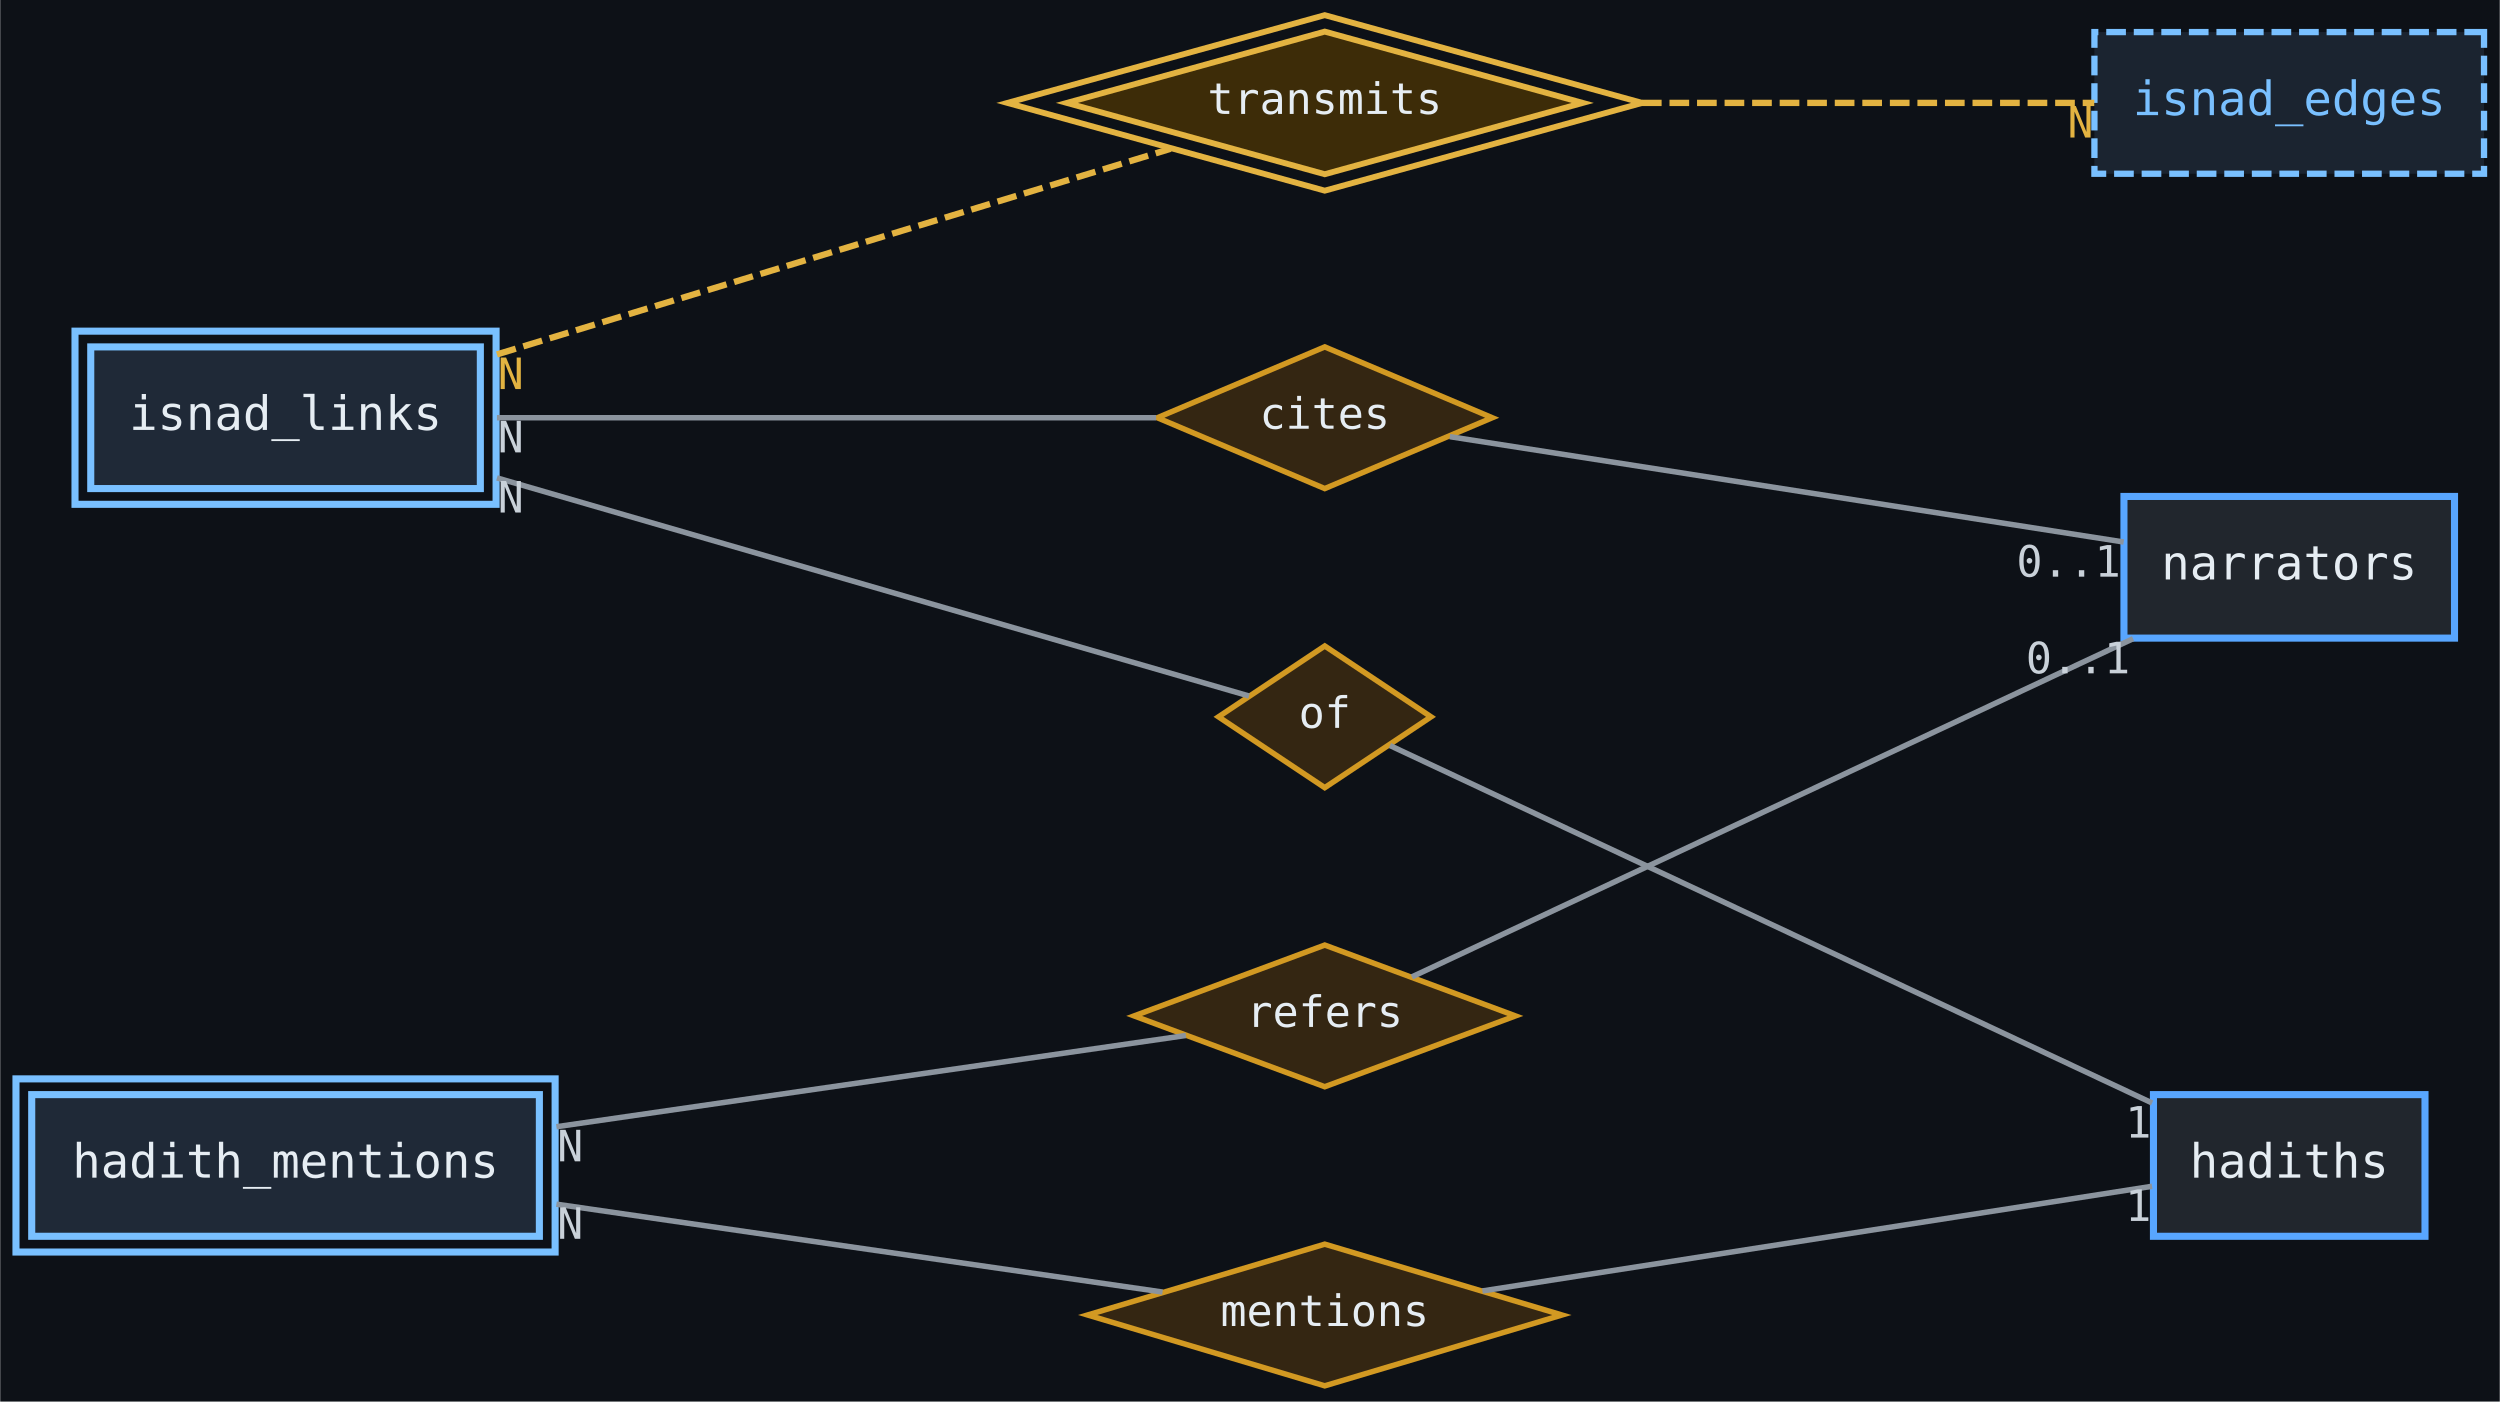
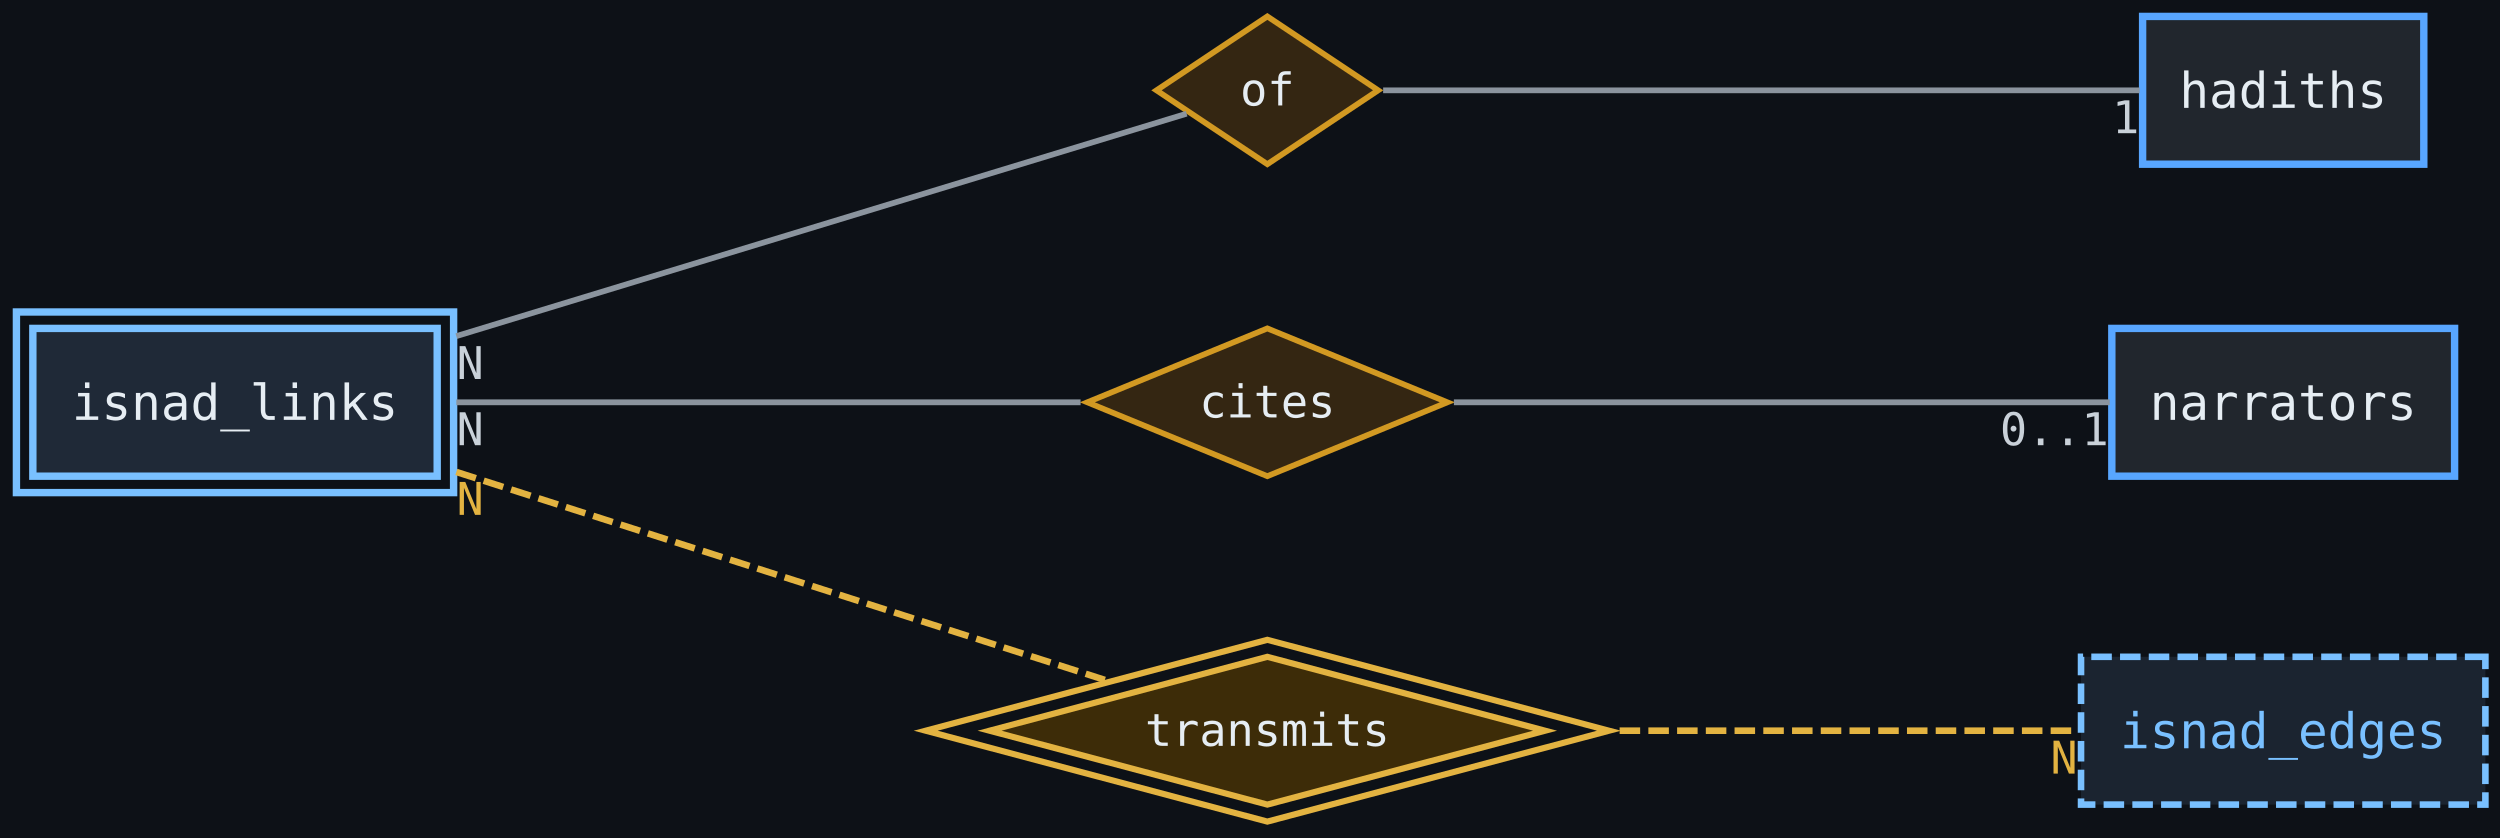
- <svg xmlns="http://www.w3.org/2000/svg" width="635pt" height="356pt" viewBox="0.00 0.00 635.15 356.15">
-   <g id="graph0" class="graph" transform="scale(1 1) rotate(0) translate(4 352.15)">
-     <polygon fill="#0d1117" stroke="transparent" points="-4,4 -4,-352.15 631.15,-352.15 631.15,4 -4,4" />
+ <svg xmlns="http://www.w3.org/2000/svg" width="609pt" height="204pt" viewBox="0.00 0.00 609.00 204.00">
+   <g id="graph0" class="graph" transform="scale(1 1) rotate(0) translate(4 200.14)">
+     <polygon fill="#0d1117" stroke="none" points="-4,4 -4,-200.14 605.44,-200.14 605.44,4 -4,4" />
    <g id="node1" class="node">
-       <polygon fill="#21262d" stroke="#58a6ff" stroke-width="1.8" points="612.15,-74 543.15,-74 543.15,-38 612.15,-38 612.15,-74" />
-       <text text-anchor="middle" x="577.65" y="-52.9" font-family="DejaVu Sans Mono" font-size="12.00" fill="#e6edf3">hadiths</text>
+       <polygon fill="#21262d" stroke="#58a6ff" stroke-width="1.8" points="586.44,-196.14 517.94,-196.14 517.94,-160.14 586.44,-160.14 586.44,-196.14" />
+       <text xml:space="preserve" text-anchor="middle" x="552.19" y="-173.86" font-family="DejaVu Sans Mono" font-size="12.00" fill="#e6edf3">hadiths</text>
    </g>
    <g id="node2" class="node">
-       <polygon fill="#21262d" stroke="#58a6ff" stroke-width="1.8" points="619.65,-226 535.65,-226 535.65,-190 619.65,-190 619.65,-226" />
-       <text text-anchor="middle" x="577.65" y="-204.9" font-family="DejaVu Sans Mono" font-size="12.00" fill="#e6edf3">narrators</text>
+       <polygon fill="#21262d" stroke="#58a6ff" stroke-width="1.8" points="593.94,-120.14 510.44,-120.14 510.44,-84.14 593.94,-84.14 593.94,-120.14" />
+       <text xml:space="preserve" text-anchor="middle" x="552.19" y="-97.86" font-family="DejaVu Sans Mono" font-size="12.00" fill="#e6edf3">narrators</text>
    </g>
    <g id="node3" class="node">
-       <polygon fill="#1f2937" stroke="#79c0ff" stroke-width="1.8" points="118,-264 19,-264 19,-228 118,-228 118,-264" />
-       <polygon fill="none" stroke="#79c0ff" stroke-width="1.8" points="122,-268 15,-268 15,-224 122,-224 122,-268" />
-       <text text-anchor="middle" x="68.5" y="-242.9" font-family="DejaVu Sans Mono" font-size="12.00" fill="#e6edf3">isnad_links</text>
+       <polygon fill="#1f2937" stroke="#79c0ff" stroke-width="1.8" points="102.5,-120.14 4,-120.14 4,-84.14 102.5,-84.14 102.5,-120.14" />
+       <polygon fill="none" stroke="#79c0ff" stroke-width="1.8" points="106.5,-124.14 0,-124.14 0,-80.14 106.5,-80.14 106.5,-124.14" />
+       <text xml:space="preserve" text-anchor="middle" x="53.25" y="-97.86" font-family="DejaVu Sans Mono" font-size="12.00" fill="#e6edf3">isnad_links</text>
+     </g>
+     <g id="node5" class="node">
+       <polygon fill="#342612" stroke="#d29922" stroke-width="1.4" points="304.72,-196.14 277.72,-178.14 304.72,-160.14 331.72,-178.14 304.72,-196.14" />
+       <text xml:space="preserve" text-anchor="middle" x="304.72" y="-174.44" font-family="DejaVu Sans Mono" font-size="11.00" fill="#e6edf3">of</text>
+     </g>
+     <g id="edge1" class="edge">
+       <path fill="none" stroke="#8b949e" stroke-width="1.4" d="M107.16,-118.26C162.94,-135.25 247.79,-161.1 285.06,-172.45" />
+       <text xml:space="preserve" text-anchor="middle" x="110.53" y="-107.81" font-family="DejaVu Sans Mono" font-size="11.00" fill="#c9d1d9">N</text>
    </g>
    <g id="node6" class="node">
-       <polygon fill="#342612" stroke="#d29922" stroke-width="1.4" points="332.57,-188 305.57,-170 332.57,-152 359.57,-170 332.57,-188" />
-       <text text-anchor="middle" x="332.57" y="-167.2" font-family="DejaVu Sans Mono" font-size="11.00" fill="#e6edf3">of</text>
+       <polygon fill="#342612" stroke="#d29922" stroke-width="1.4" points="304.72,-120.14 260.86,-102.14 304.72,-84.14 348.58,-102.14 304.72,-120.14" />
+       <text xml:space="preserve" text-anchor="middle" x="304.72" y="-98.44" font-family="DejaVu Sans Mono" font-size="11.00" fill="#e6edf3">cites</text>
    </g>
-     <g id="edge1" class="edge">
-       <path fill="none" stroke="#8b949e" stroke-width="1.4" d="M122.22,-230.71C181.41,-213.55 274.28,-186.62 313.32,-175.29" />
-       <text text-anchor="middle" x="125.72" y="-221.91" font-family="DejaVu Sans Mono" font-size="11.00" fill="#c9d1d9">N</text>
+     <g id="edge3" class="edge">
+       <path fill="none" stroke="#8b949e" stroke-width="1.4" d="M107.16,-102.14C152.35,-102.14 216.64,-102.14 259.23,-102.14" />
+       <text xml:space="preserve" text-anchor="middle" x="110.53" y="-91.69" font-family="DejaVu Sans Mono" font-size="11.00" fill="#c9d1d9">N</text>
    </g>
    <g id="node7" class="node">
-       <polygon fill="#342612" stroke="#d29922" stroke-width="1.4" points="332.57,-264 290.03,-246 332.57,-228 375.12,-246 332.57,-264" />
-       <text text-anchor="middle" x="332.57" y="-243.2" font-family="DejaVu Sans Mono" font-size="11.00" fill="#e6edf3">cites</text>
+       <polygon fill="#3d2c08" stroke="#e3b341" stroke-width="1.5" points="304.72,-40.14 237.06,-22.14 304.72,-4.14 372.38,-22.14 304.72,-40.14" />
+       <polygon fill="none" stroke="#e3b341" stroke-width="1.5" points="304.72,-44.28 221.5,-22.14 304.72,0 387.94,-22.14 304.72,-44.28" />
+       <text xml:space="preserve" text-anchor="middle" x="304.72" y="-18.44" font-family="DejaVu Sans Mono" font-size="11.00" fill="#e6edf3">transmits</text>
    </g>
-     <g id="edge3" class="edge">
-       <path fill="none" stroke="#8b949e" stroke-width="1.4" d="M122.22,-246C171.55,-246 244.26,-246 289.72,-246" />
-       <text text-anchor="middle" x="125.72" y="-237.2" font-family="DejaVu Sans Mono" font-size="11.00" fill="#c9d1d9">N</text>
-     </g>
-     <g id="node10" class="node">
-       <polygon fill="#3d2c08" stroke="#e3b341" stroke-width="1.5" points="332.57,-344.12 267.03,-326 332.57,-307.88 398.12,-326 332.57,-344.12" />
-       <polygon fill="none" stroke="#e3b341" stroke-width="1.5" points="332.57,-348.3 251.93,-326 332.57,-303.7 413.22,-326 332.57,-348.3" />
-       <text text-anchor="middle" x="332.57" y="-323.2" font-family="DejaVu Sans Mono" font-size="11.00" fill="#e6edf3">transmits</text>
-     </g>
-     <g id="edge9" class="edge">
-       <path fill="none" stroke="#e3b341" stroke-width="1.6" stroke-dasharray="5,2" d="M122.22,-262.09C172.89,-277.56 248.24,-300.56 293.38,-314.34" />
-       <text text-anchor="middle" x="125.72" y="-253.29" font-family="DejaVu Sans Mono" font-size="11.00" fill="#e3b341">N</text>
+     <g id="edge5" class="edge">
+       <path fill="none" stroke="#e3b341" stroke-width="1.6" stroke-dasharray="5,2" d="M107.16,-85.17C154.5,-69.99 222.78,-48.09 265.14,-34.51" />
+       <text xml:space="preserve" text-anchor="middle" x="110.53" y="-74.72" font-family="DejaVu Sans Mono" font-size="11.00" fill="#e3b341">N</text>
    </g>
    <g id="node4" class="node">
-       <polygon fill="#1f2937" stroke="#79c0ff" stroke-width="1.8" points="133,-74 4,-74 4,-38 133,-38 133,-74" />
-       <polygon fill="none" stroke="#79c0ff" stroke-width="1.8" points="137,-78 0,-78 0,-34 137,-34 137,-78" />
-       <text text-anchor="middle" x="68.5" y="-52.9" font-family="DejaVu Sans Mono" font-size="12.00" fill="#e6edf3">hadith_mentions</text>
-     </g>
-     <g id="node8" class="node">
-       <polygon fill="#342612" stroke="#d29922" stroke-width="1.4" points="332.57,-36 272.31,-18 332.57,0 392.83,-18 332.57,-36" />
-       <text text-anchor="middle" x="332.57" y="-15.2" font-family="DejaVu Sans Mono" font-size="11.00" fill="#e6edf3">mentions</text>
-     </g>
-     <g id="edge5" class="edge">
-       <path fill="none" stroke="#8b949e" stroke-width="1.4" d="M137.33,-46.16C186.17,-39.08 250.4,-29.77 291.35,-23.83" />
-       <text text-anchor="middle" x="140.83" y="-37.36" font-family="DejaVu Sans Mono" font-size="11.00" fill="#c9d1d9">N</text>
-     </g>
-     <g id="node9" class="node">
-       <polygon fill="#342612" stroke="#d29922" stroke-width="1.4" points="332.57,-112 284.13,-94 332.57,-76 381.02,-94 332.57,-112" />
-       <text text-anchor="middle" x="332.57" y="-91.2" font-family="DejaVu Sans Mono" font-size="11.00" fill="#e6edf3">refers</text>
-     </g>
-     <g id="edge7" class="edge">
-       <path fill="none" stroke="#8b949e" stroke-width="1.4" d="M137.33,-65.84C188.59,-73.27 256.83,-83.16 297.28,-89.03" />
-       <text text-anchor="middle" x="140.83" y="-57.04" font-family="DejaVu Sans Mono" font-size="11.00" fill="#c9d1d9">N</text>
-     </g>
-     <g id="node5" class="node">
-       <polygon fill="#1b2430" stroke="#79c0ff" stroke-width="1.6" stroke-dasharray="5,2" points="627.15,-344 528.15,-344 528.15,-308 627.15,-308 627.15,-344" />
-       <text text-anchor="middle" x="577.65" y="-322.9" font-family="DejaVu Sans Mono" font-size="12.00" fill="#79c0ff">isnad_edges</text>
+       <polygon fill="#1b2430" stroke="#79c0ff" stroke-width="1.6" stroke-dasharray="5,2" points="601.44,-40.14 502.94,-40.14 502.94,-4.14 601.44,-4.14 601.44,-40.14" />
+       <text xml:space="preserve" text-anchor="middle" x="552.19" y="-17.86" font-family="DejaVu Sans Mono" font-size="12.00" fill="#79c0ff">isnad_edges</text>
    </g>
    <g id="edge2" class="edge">
-       <path fill="none" stroke="#8b949e" stroke-width="1.4" d="M349.15,-162.7C387.92,-144.51 489.46,-96.89 542.8,-71.87" />
-       <text text-anchor="middle" x="539.3" y="-63.07" font-family="DejaVu Sans Mono" font-size="11.00" fill="#c9d1d9">1</text>
+       <path fill="none" stroke="#8b949e" stroke-width="1.4" d="M332.93,-178.14C377.99,-178.14 468.02,-178.14 517.2,-178.14" />
+       <text xml:space="preserve" text-anchor="middle" x="513.82" y="-167.69" font-family="DejaVu Sans Mono" font-size="11.00" fill="#c9d1d9">1</text>
    </g>
    <g id="edge4" class="edge">
-       <path fill="none" stroke="#8b949e" stroke-width="1.4" d="M364.36,-241.19C407.79,-234.4 487.16,-221.99 535.58,-214.42" />
-       <text text-anchor="middle" x="521.58" y="-205.62" font-family="DejaVu Sans Mono" font-size="11.00" fill="#c9d1d9">0..1</text>
+       <path fill="none" stroke="#8b949e" stroke-width="1.4" d="M350.17,-102.14C395.63,-102.14 465.67,-102.14 509.93,-102.14" />
+       <text xml:space="preserve" text-anchor="middle" x="496.43" y="-91.69" font-family="DejaVu Sans Mono" font-size="11.00" fill="#c9d1d9">0..1</text>
    </g>
    <g id="edge6" class="edge">
-       <path fill="none" stroke="#8b949e" stroke-width="1.4" d="M372.63,-24.11C419.73,-31.47 498.14,-43.73 542.79,-50.71" />
-       <text text-anchor="middle" x="539.29" y="-41.91" font-family="DejaVu Sans Mono" font-size="11.00" fill="#c9d1d9">1</text>
-     </g>
-     <g id="edge8" class="edge">
-       <path fill="none" stroke="#8b949e" stroke-width="1.4" d="M354.72,-103.92C395.61,-123.09 486.05,-165.51 537.97,-189.86" />
-       <text text-anchor="middle" x="523.97" y="-181.06" font-family="DejaVu Sans Mono" font-size="11.00" fill="#c9d1d9">0..1</text>
-     </g>
-     <g id="edge10" class="edge">
-       <path fill="none" stroke="#e3b341" stroke-width="1.6" stroke-dasharray="5,2" d="M413.17,-326C451.1,-326 495.26,-326 528.11,-326" />
-       <text text-anchor="middle" x="524.61" y="-317.2" font-family="DejaVu Sans Mono" font-size="11.00" fill="#e3b341">N</text>
+       <path fill="none" stroke="#e3b341" stroke-width="1.6" stroke-dasharray="5,2" d="M390.54,-22.14C427.82,-22.14 470.27,-22.14 502.17,-22.14" />
+       <text xml:space="preserve" text-anchor="middle" x="498.8" y="-11.69" font-family="DejaVu Sans Mono" font-size="11.00" fill="#e3b341">N</text>
    </g>
  </g>
</svg>
